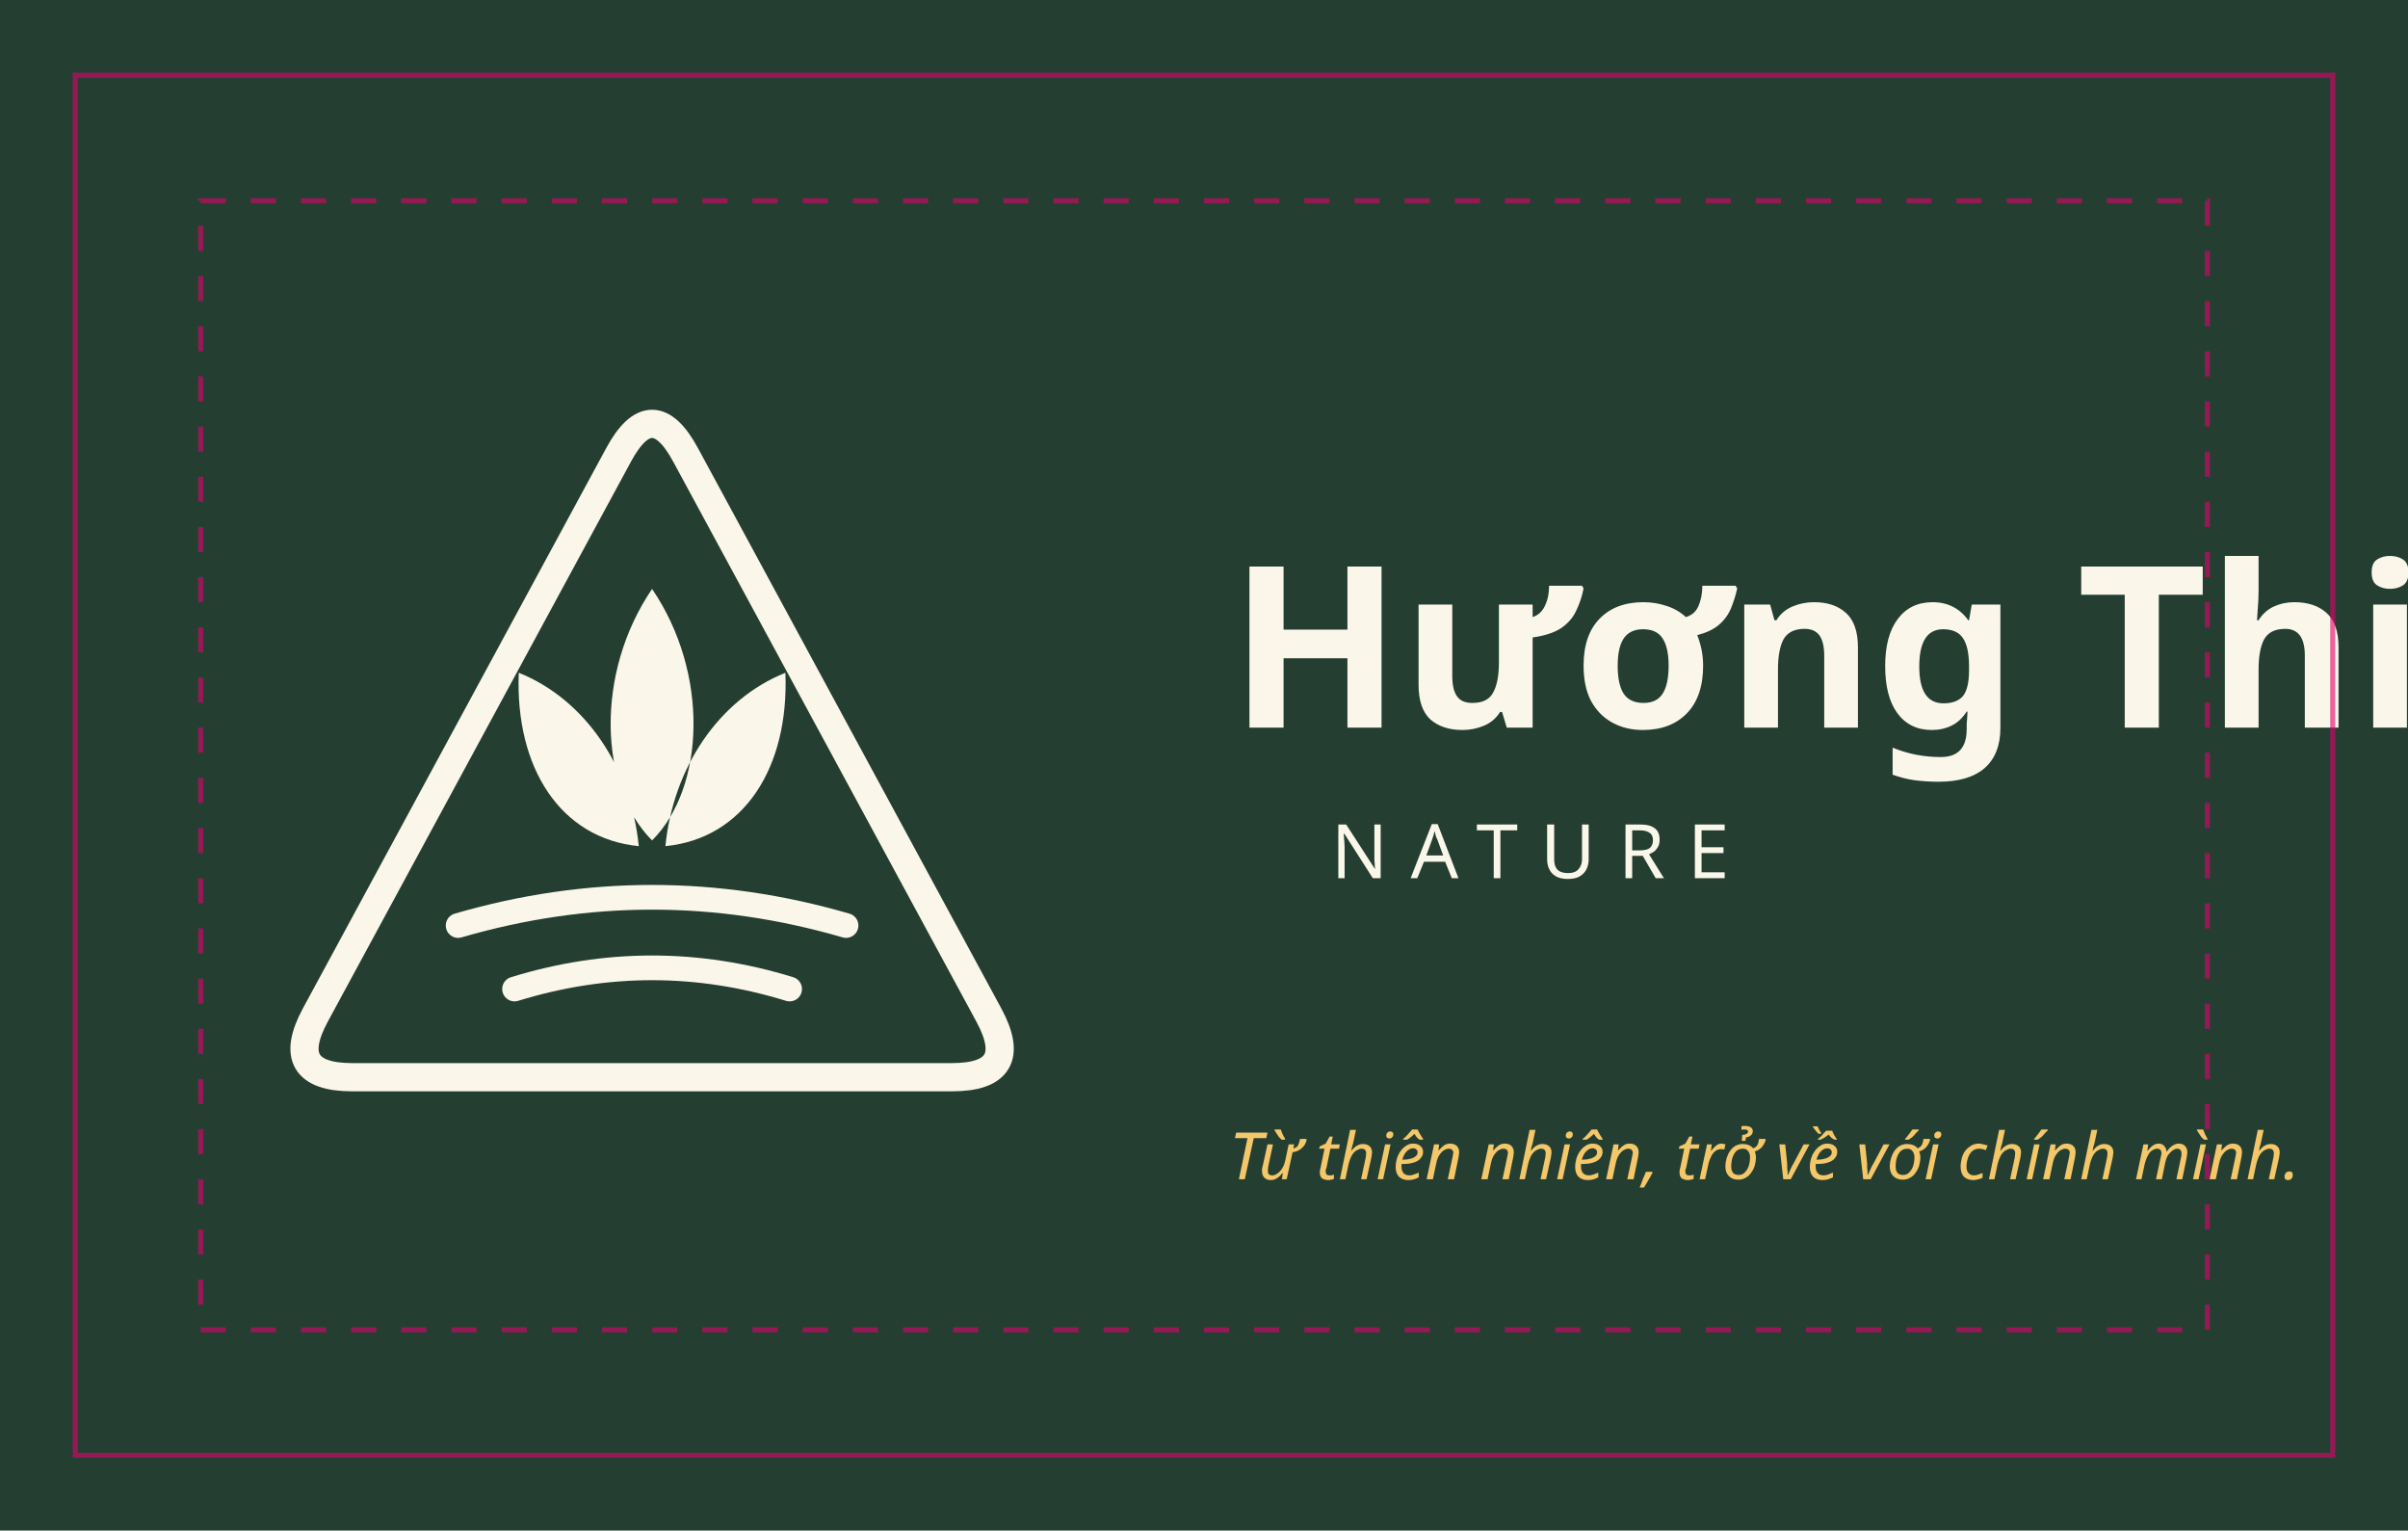
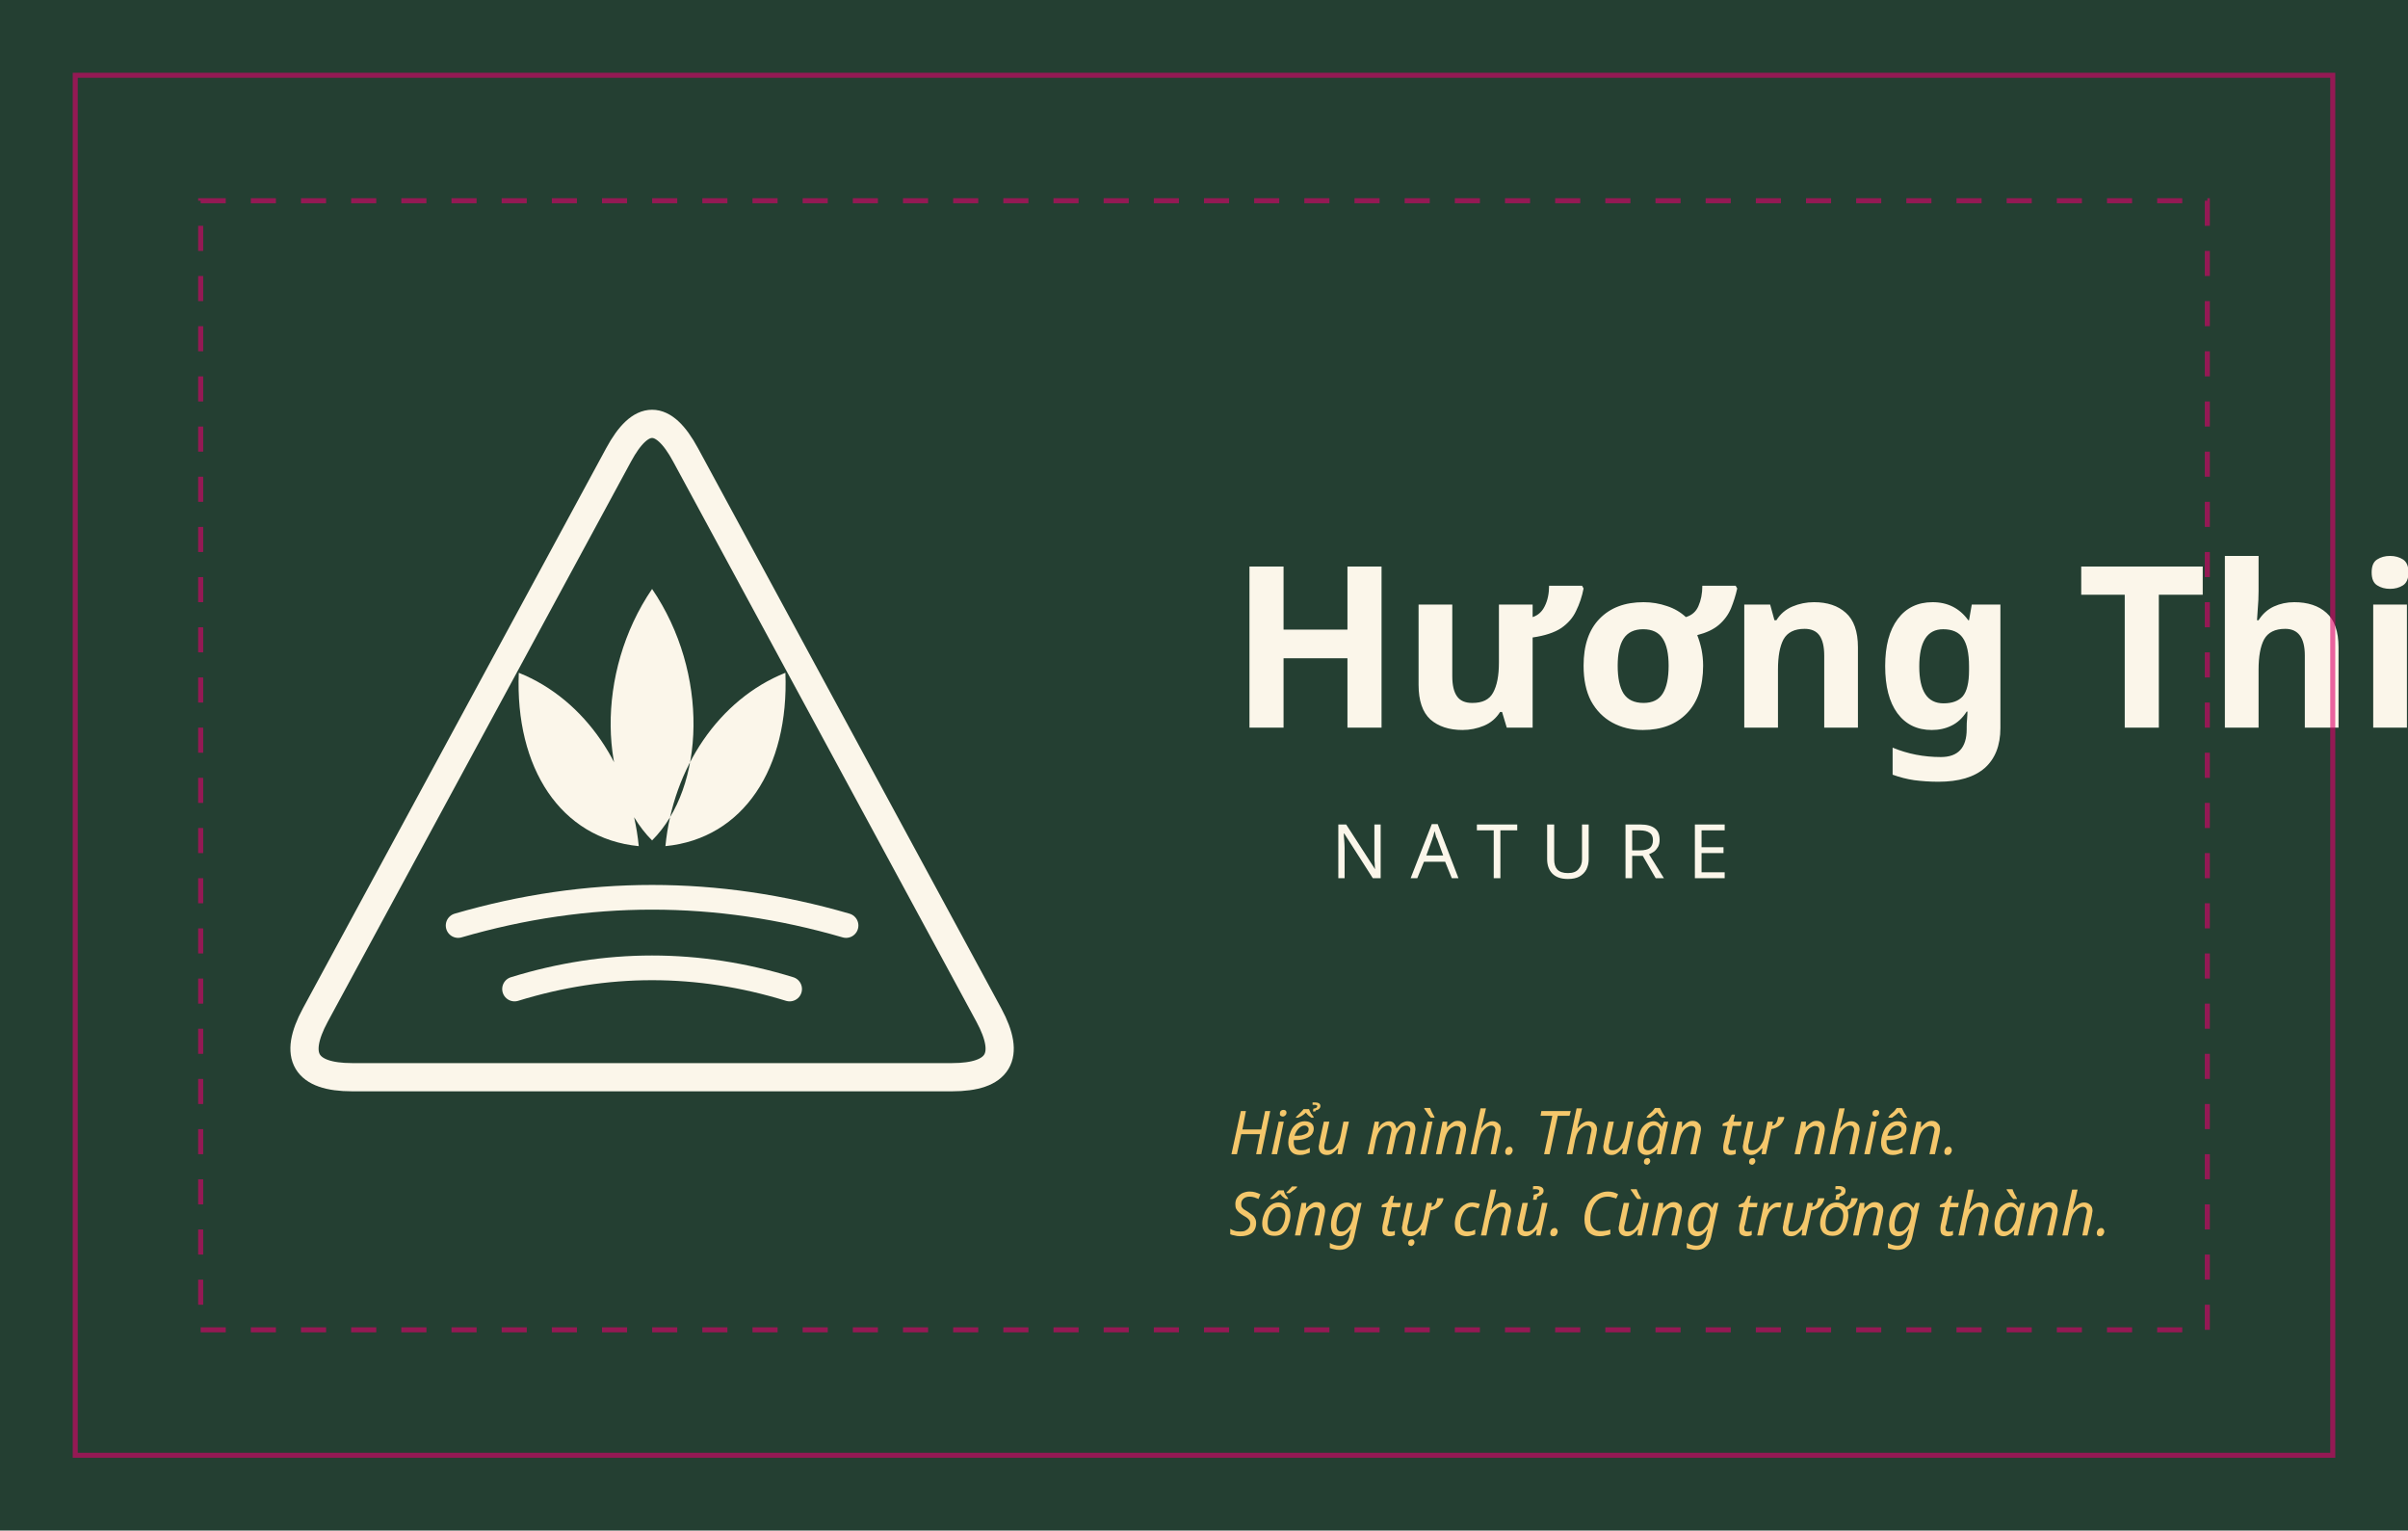
<svg xmlns="http://www.w3.org/2000/svg" viewBox="0 0 96 61" width="96mm" height="61mm">
  <rect width="96" height="61" fill="#243F32" />
  <g transform="translate(3 3)">
    <g transform="translate(5.0 9.0) scale(0.0703)">
      <path d="M275.0 87.2 Q256 52 237.0 87.2 L65.0 404.8 Q46 440 86.0 440.0 L426.0 440.0 Q466 440 447.0 404.8 Z" fill="none" stroke="#FBF6EA" stroke-width="16" stroke-linejoin="round" />
      <g transform="translate(256 309) scale(1.08) translate(-256 -307)">
        <path d="M256 304 C228 276 226 216 256 172 C286 216 284 276 256 304 Z M249 307 C208 303 184 266 186 216 C221 230 245 266 249 307 Z M263 307 C304 303 328 266 326 216 C291 230 267 266 263 307 Z" fill="#FBF6EA" />
      </g>
      <path d="M146 354 Q256 322 366 354 M178 390 Q256 366 334 390" fill="none" stroke="#FBF6EA" stroke-width="14" stroke-linecap="round" />
    </g>
    <text x="46" y="26" font-family="Dancing Script" font-size="9" fill="#FBF6EA" font-weight="700" text-anchor="start" letter-spacing="0" font-style="normal">Hương Thiền</text>
    <text x="58" y="32" font-family="Lora" font-size="3" fill="#FBF6EA" font-weight="500" text-anchor="middle" letter-spacing="0.9" font-style="normal">NATURE</text>
-     <text x="46" y="44" font-family="Lora" font-size="2.6" fill="#F4C76B" font-weight="400" text-anchor="start" letter-spacing="0" font-style="italic">Từ thiên nhiên, trở về với chính mình.</text>
+     <text x="46" y="43" font-family="Lora" font-size="2.4" fill="#F4C76B" font-weight="400" text-anchor="start" letter-spacing="0" font-style="italic">
+       <tspan x="46" dy="0.00">Hiểu mình. Thuận tự nhiên.</tspan>
+       <tspan x="46" dy="3.24">Sống tự chủ. Cùng trưởng thành.</tspan>
+     </text>
  </g>
  <g id="guides" fill="none" stroke="#E0006A" stroke-width=".2" opacity=".6">
    <rect x="3" y="3" width="90" height="55" />
    <rect x="8" y="8" width="80" height="45" stroke-dasharray="1 1" />
  </g>
</svg>
